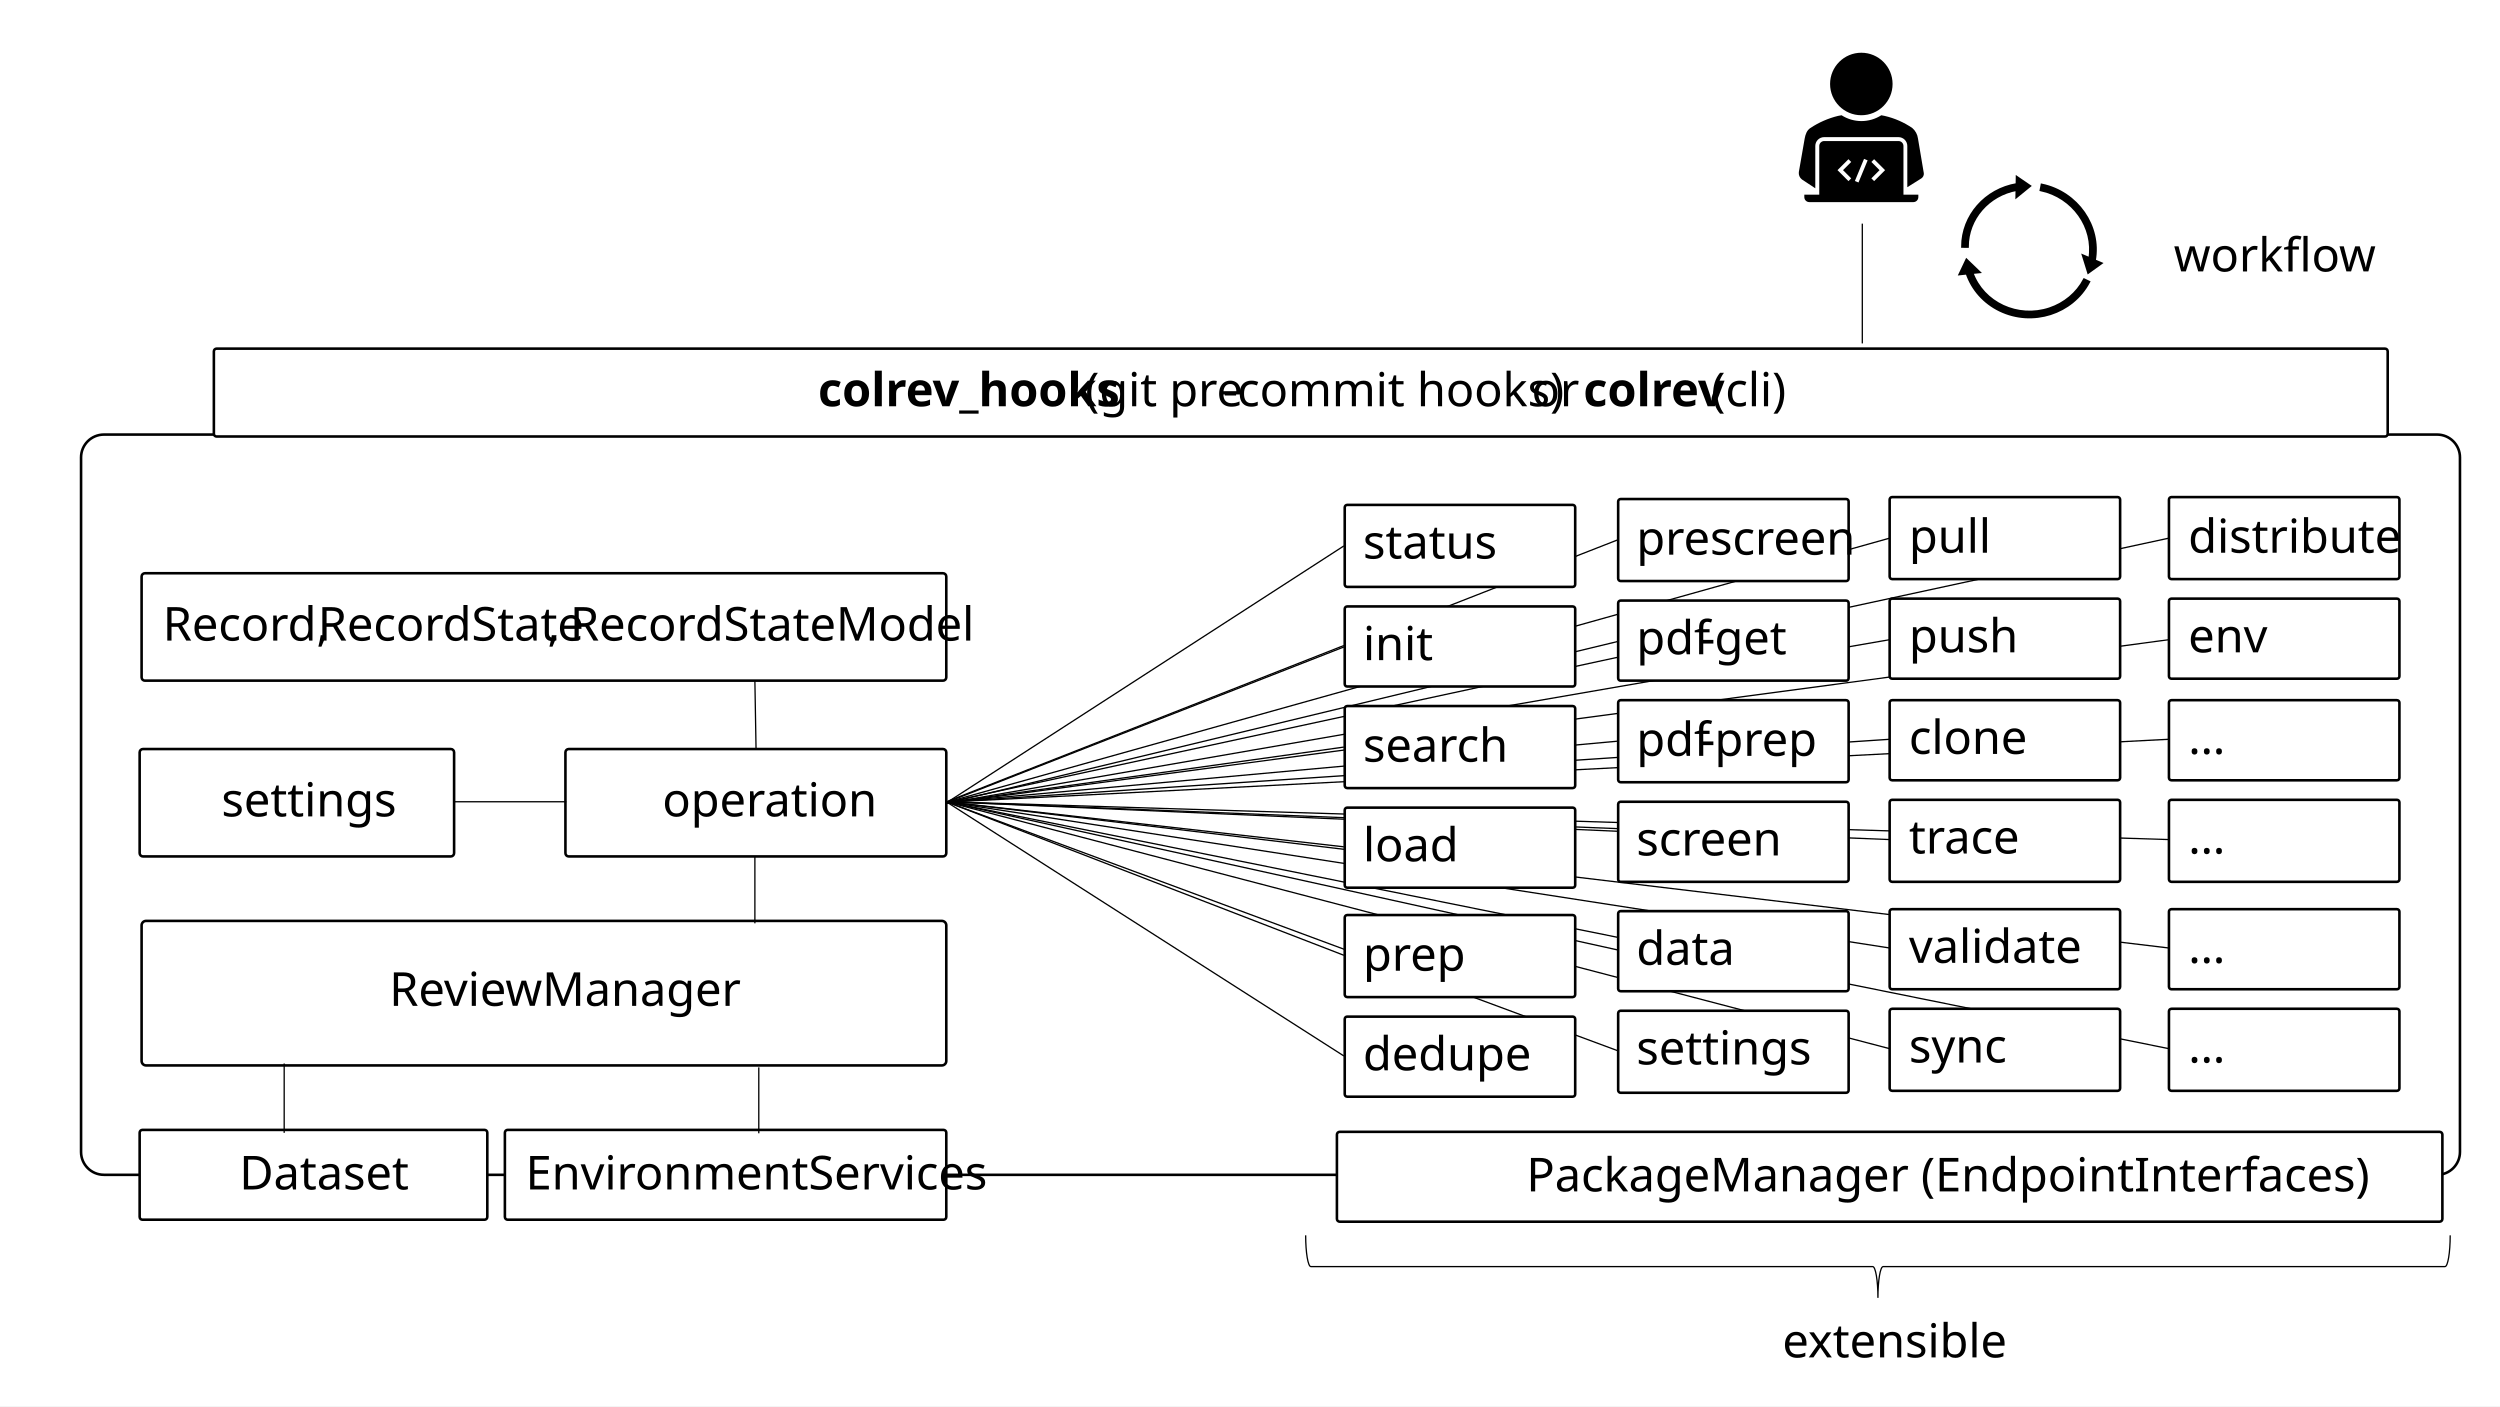
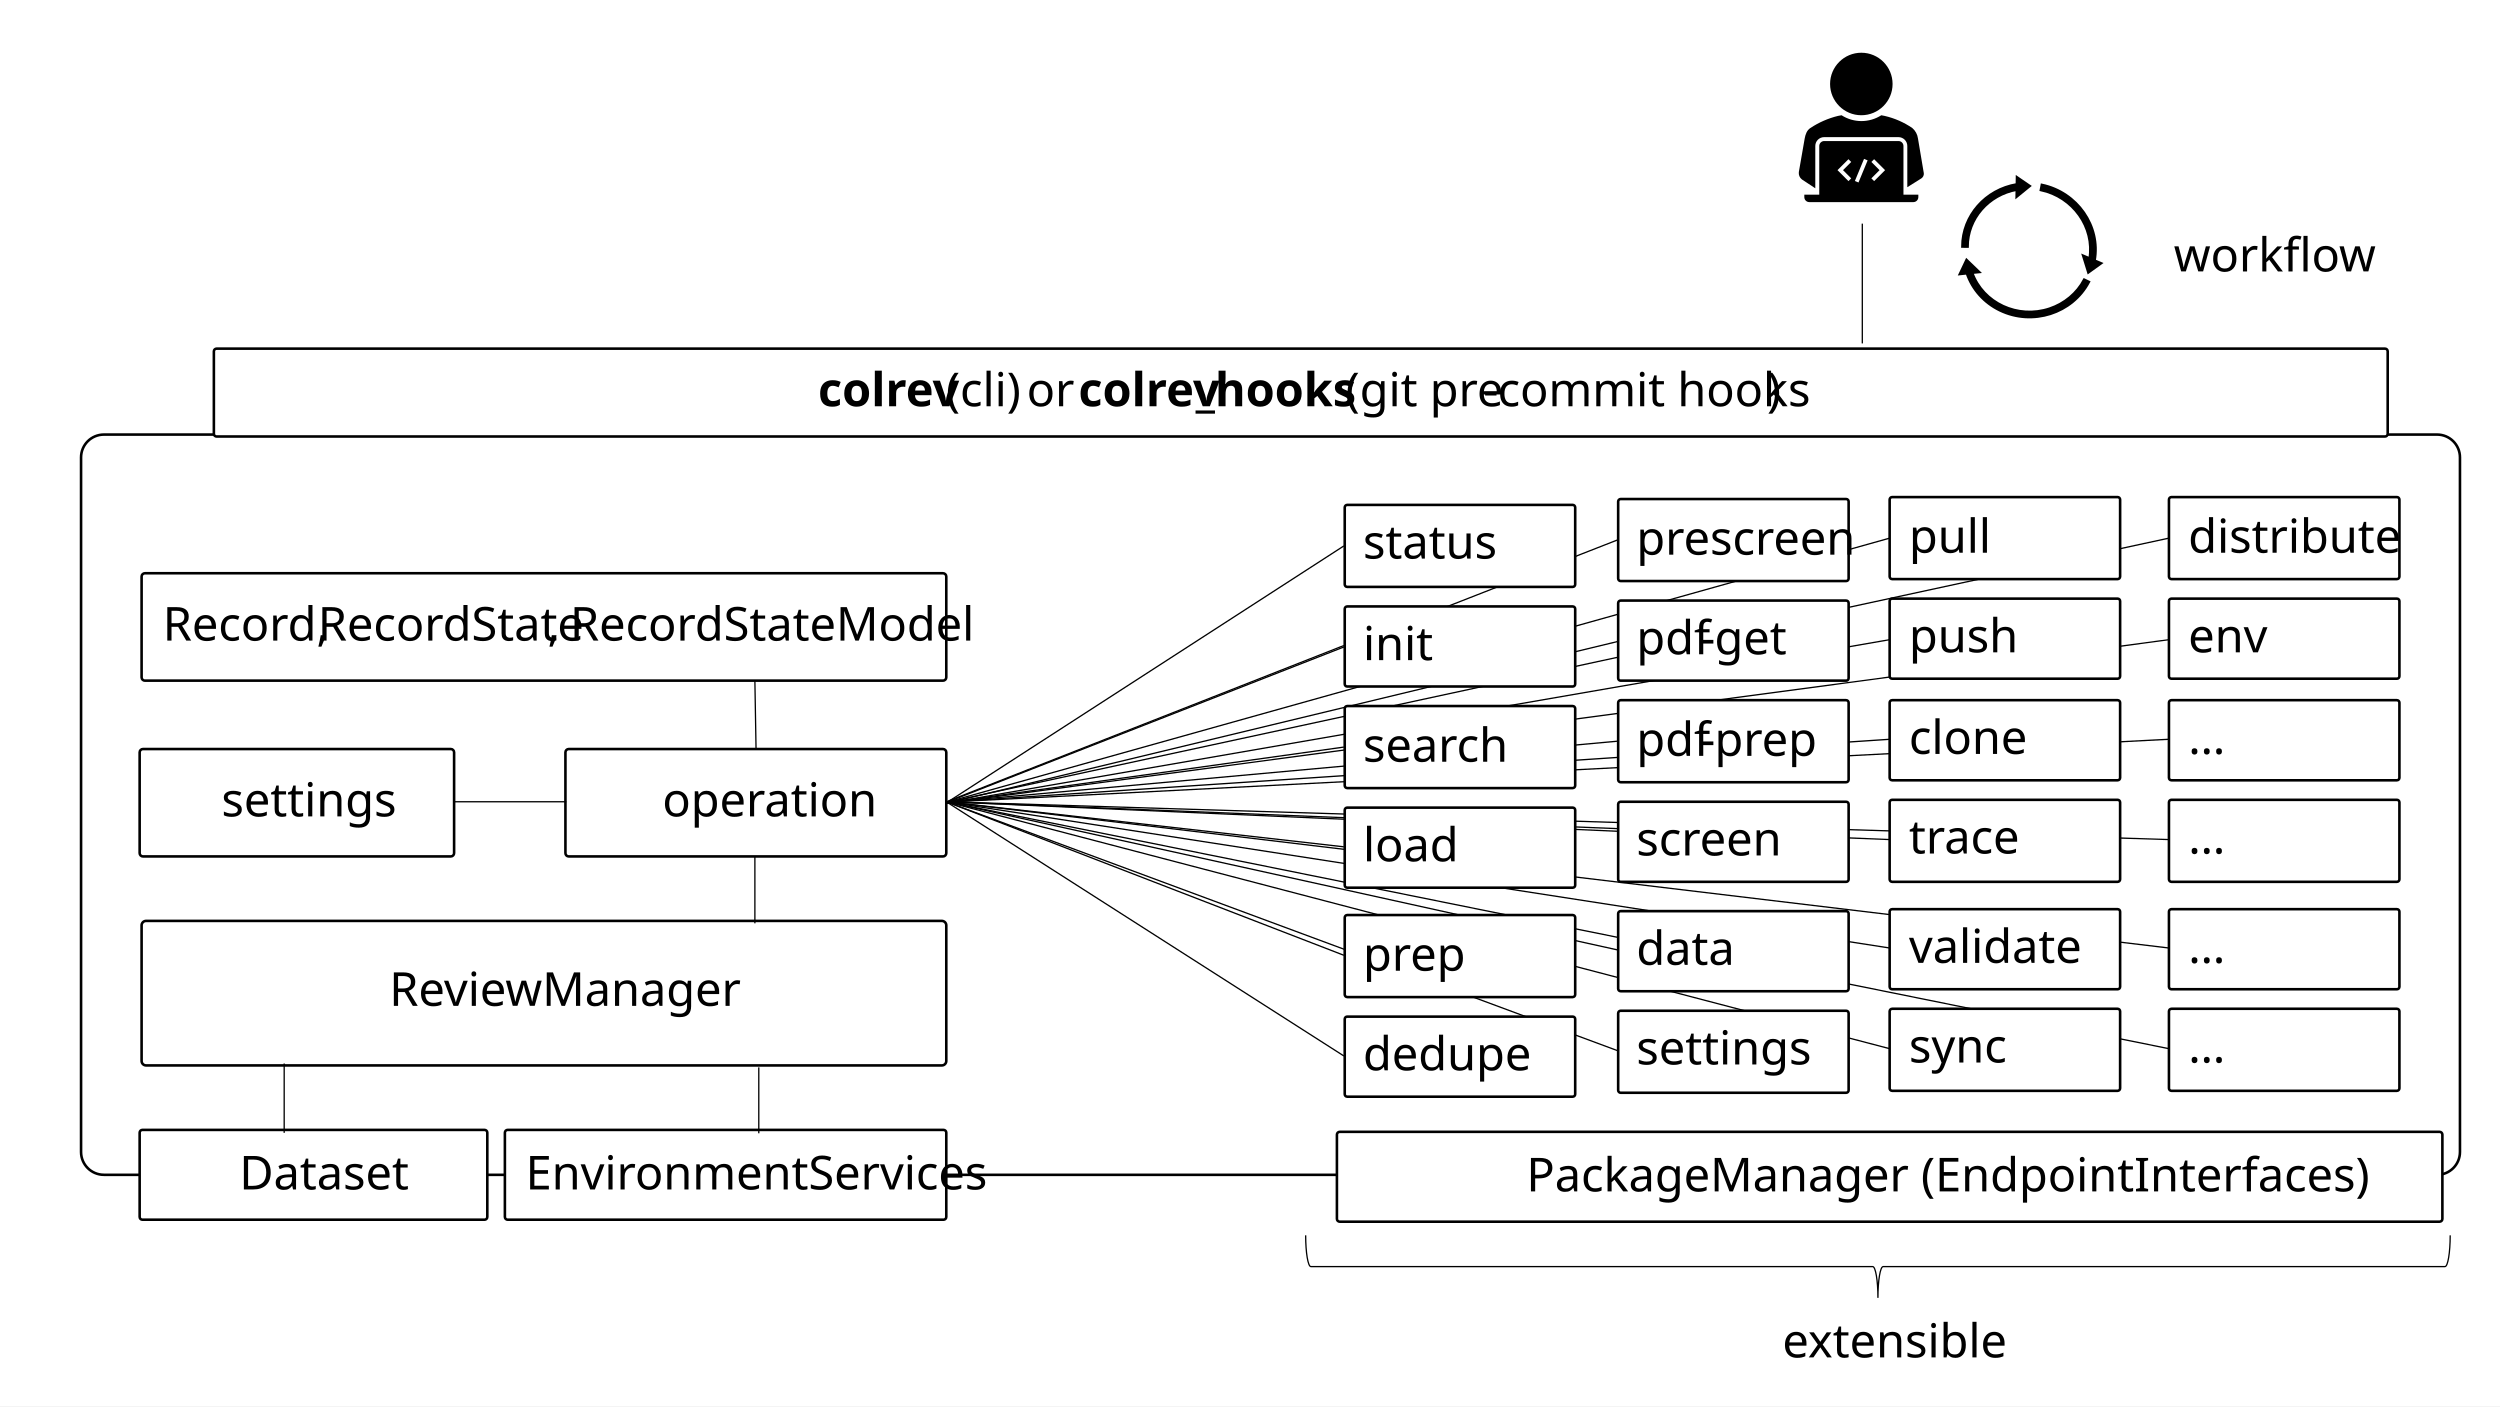
<svg xmlns="http://www.w3.org/2000/svg" width="1280" height="720" overflow="hidden">
  <defs>
    <clipPath id="clip0">
      <rect x="0" y="0" width="1280" height="720" />
    </clipPath>
    <clipPath id="clip1">
      <rect x="905" y="13" width="96" height="96" />
    </clipPath>
    <clipPath id="clip2">
      <rect x="905" y="13" width="96" height="96" />
    </clipPath>
    <clipPath id="clip3">
      <rect x="905" y="13" width="96" height="96" />
    </clipPath>
  </defs>
  <g clip-path="url(#clip0)">
    <rect x="0" y="0" width="1280" height="720" fill="#FFFFFF" />
    <path d="M41.5 234.199C41.5 227.738 46.738 222.5 53.199 222.5L1247.8 222.5C1254.26 222.5 1259.5 227.738 1259.5 234.199L1259.5 589.801C1259.5 596.262 1254.26 601.5 1247.8 601.5L53.199 601.5C46.738 601.5 41.5 596.262 41.5 589.801Z" stroke="#000000" stroke-width="1.333" stroke-miterlimit="8" fill="none" fill-rule="evenodd" />
    <path d="M289.5 385.198C289.5 384.26 290.26 383.5 291.198 383.5L482.802 383.5C483.74 383.5 484.5 384.26 484.5 385.198L484.5 436.802C484.5 437.74 483.74 438.5 482.802 438.5L291.198 438.5C290.26 438.5 289.5 437.74 289.5 436.802Z" stroke="#000000" stroke-width="1.333" stroke-miterlimit="8" fill="none" fill-rule="evenodd" />
    <text font-family="Calibri,Calibri_MSFontService,sans-serif" font-weight="400" font-size="24" transform="translate(339.141 418)">operation</text>
    <path d="M71.5 385.198C71.5 384.26 72.26 383.5 73.198 383.5L230.802 383.5C231.74 383.5 232.5 384.26 232.5 385.198L232.5 436.802C232.5 437.74 231.74 438.5 230.802 438.5L73.198 438.5C72.26 438.5 71.5 437.74 71.5 436.802Z" stroke="#000000" stroke-width="1.333" stroke-miterlimit="8" fill="none" fill-rule="evenodd" />
    <text font-family="Calibri,Calibri_MSFontService,sans-serif" font-weight="400" font-size="24" transform="translate(113.379 418)">settings</text>
    <path d="M72.5 473.784C72.5 472.523 73.523 471.5 74.784 471.5L482.216 471.5C483.477 471.5 484.5 472.523 484.5 473.784L484.5 543.216C484.5 544.477 483.477 545.5 482.216 545.5L74.784 545.5C73.523 545.5 72.5 544.477 72.5 543.216Z" stroke="#000000" stroke-width="1.333" stroke-miterlimit="8" fill="none" fill-rule="evenodd" />
    <text font-family="Calibri,Calibri_MSFontService,sans-serif" font-weight="400" font-size="24" transform="translate(199.321 515)">ReviewManager</text>
    <path d="M109.5 179.889C109.5 179.122 110.122 178.5 110.889 178.5L1221.11 178.5C1221.88 178.5 1222.5 179.122 1222.5 179.889L1222.5 222.111C1222.5 222.878 1221.88 223.5 1221.11 223.5L110.889 223.5C110.122 223.5 109.5 222.878 109.5 222.111Z" stroke="#000000" stroke-width="1.333" stroke-miterlimit="8" fill="#FFFFFF" fill-rule="evenodd" />
-     <text font-family="Calibri,Calibri_MSFontService,sans-serif" font-weight="700" font-size="24" transform="translate(418.845 208)">colrev_hooks</text>
-     <text font-family="Calibri,Calibri_MSFontService,sans-serif" font-weight="400" font-size="24" transform="translate(555.638 208)">(git pre</text>
-     <text font-family="Calibri,Calibri_MSFontService,sans-serif" font-weight="400" font-size="24" transform="translate(626.112 208)">-</text>
-     <text font-family="Calibri,Calibri_MSFontService,sans-serif" font-weight="400" font-size="24" transform="translate(633.445 208)">commit hooks)</text>
-     <text font-family="Calibri,Calibri_MSFontService,sans-serif" font-weight="400" font-size="24" transform="translate(784.192 208)">or</text>
-     <text font-family="Calibri,Calibri_MSFontService,sans-serif" font-weight="700" font-size="24" transform="translate(810.692 208)">colrev</text>
-     <text font-family="Calibri,Calibri_MSFontService,sans-serif" font-weight="400" font-size="24" transform="translate(876.185 208)">(cli)</text>
+     <text font-family="Calibri,Calibri_MSFontService,sans-serif" font-weight="700" font-size="24" transform="translate(418.845 208)">colrev</text>
+     <text font-family="Calibri,Calibri_MSFontService,sans-serif" font-weight="400" font-size="24" transform="translate(484.338 208)">(cli)</text>
+     <text font-family="Calibri,Calibri_MSFontService,sans-serif" font-weight="400" font-size="24" transform="translate(525.672 208)">or</text>
+     <text font-family="Calibri,Calibri_MSFontService,sans-serif" font-weight="700" font-size="24" transform="translate(552.172 208)">colrev</text>
+     <text font-family="Calibri,Calibri_MSFontService,sans-serif" font-weight="700" font-size="24" transform="translate(612.165 208)">_hooks</text>
+     <text font-family="Calibri,Calibri_MSFontService,sans-serif" font-weight="400" font-size="24" transform="translate(688.965 208)">(git pre</text>
+     <text font-family="Calibri,Calibri_MSFontService,sans-serif" font-weight="400" font-size="24" transform="translate(759.438 208)">-</text>
+     <text font-family="Calibri,Calibri_MSFontService,sans-serif" font-weight="400" font-size="24" transform="translate(766.772 208)">commit hooks</text>
+     <text font-family="Calibri,Calibri_MSFontService,sans-serif" font-weight="400" font-size="24" transform="translate(904.685 208)">)</text>
    <path d="M71.5 579.92C71.5 579.136 72.136 578.5 72.92 578.5L248.08 578.5C248.864 578.5 249.5 579.136 249.5 579.92L249.5 623.08C249.5 623.864 248.864 624.5 248.08 624.5L72.92 624.5C72.136 624.5 71.5 623.864 71.5 623.08Z" stroke="#000000" stroke-width="1.333" stroke-miterlimit="8" fill="#FFFFFF" fill-rule="evenodd" />
    <text font-family="Calibri,Calibri_MSFontService,sans-serif" font-weight="400" font-size="24" transform="translate(122.538 609)">Dataset</text>
    <path d="M258.5 579.92C258.5 579.136 259.136 578.5 259.92 578.5L483.08 578.5C483.864 578.5 484.5 579.136 484.5 579.92L484.5 623.08C484.5 623.864 483.864 624.5 483.08 624.5L259.92 624.5C259.136 624.5 258.5 623.864 258.5 623.08Z" stroke="#000000" stroke-width="1.333" stroke-miterlimit="8" fill="#FFFFFF" fill-rule="evenodd" />
    <text font-family="Calibri,Calibri_MSFontService,sans-serif" font-weight="400" font-size="24" transform="translate(269.11 609)">EnvironmentServices</text>
    <g clip-path="url(#clip1)">
      <g clip-path="url(#clip2)">
        <g clip-path="url(#clip3)">
          <path d="M969 43C969 51.837 961.837 59 953 59 944.163 59 937 51.837 937 43 937 34.163 944.163 27 953 27 961.837 27 969 34.163 969 43Z" />
          <path d="M982 70.91C981.727 68.827 980.695 66.918 979.1 65.55 974.828 62.624 970.045 60.525 965 59.36 964.43 59.23 963.83 59.12 963.23 59.01 957.029 62.984 949.081 62.984 942.88 59.01L941.08 59.34C936.03 60.575 931.232 62.676 926.9 65.55 925.12 66.69 924.38 68.81 924 70.91L921 88.1C920.82 89.551 921.422 90.988 922.58 91.88L929.43 96.4 929.43 74.75C929.43 72.243 931.463 70.21 933.97 70.21 933.98 70.21 933.99 70.21 934 70.21L972 70.21C974.507 70.21 976.54 72.243 976.54 74.75L976.54 95.85 983.76 91.32C984.615 90.743 985.089 89.748 985 88.72Z" />
          <path d="M974.57 99.67 974.57 74.75C974.57 73.347 973.433 72.21 972.03 72.21 972.02 72.21 972.01 72.21 972 72.21L934 72.21C932.597 72.21 931.46 73.347 931.46 74.75L931.46 99.67 923.81 99.67 923.81 100.94C923.815 102.34 924.95 103.475 926.35 103.48L979.65 103.48C981.05 103.475 982.185 102.34 982.19 100.94L982.19 99.67ZM947.82 91.32 946.41 92.73 940.8 87.12 946.41 81.51 947.82 82.92 943.63 87.12ZM951.55 93.43 949.7 92.66 954.39 81.34 956.23 82.11ZM959.55 92.73 958.14 91.32 962.33 87.12 958.14 82.92 959.55 81.51 965.16 87.12Z" />
        </g>
      </g>
    </g>
    <text font-family="Calibri,Calibri_MSFontService,sans-serif" font-weight="400" font-size="24" transform="translate(912.596 695)">extensible</text>
    <path d="M953.5 114.5 953.5 175.829" stroke="#000000" stroke-width="0.667" stroke-miterlimit="8" fill="none" fill-rule="evenodd" />
    <path d="M0 0 203.571 131.587" stroke="#000000" stroke-width="0.667" stroke-miterlimit="8" fill="none" fill-rule="evenodd" transform="matrix(-1 0 0 1 688.071 279.5)" />
    <path d="M0 0 203.571 80.031" stroke="#000000" stroke-width="0.667" stroke-miterlimit="8" fill="none" fill-rule="evenodd" transform="matrix(-1 0 0 1 688.071 330.5)" />
    <path d="M0 0 203.571 28.476" stroke="#000000" stroke-width="0.667" stroke-miterlimit="8" fill="none" fill-rule="evenodd" transform="matrix(-1 0 0 1 688.071 382.5)" />
    <path d="M688.071 433.58 484.5 410.5" stroke="#000000" stroke-width="0.667" stroke-miterlimit="8" fill="none" fill-rule="evenodd" />
    <path d="M0 0 57.426 0" stroke="#000000" stroke-width="0.667" stroke-miterlimit="8" fill="none" fill-rule="evenodd" transform="matrix(-1 0 0 1 289.926 410.5)" />
    <path d="M0 0 0 34.238" stroke="#000000" stroke-width="0.667" stroke-miterlimit="8" fill="none" fill-rule="evenodd" transform="matrix(-1 0 0 1 386.5 438.5)" />
    <path d="M145.5 544.5 145.5 580.017" stroke="#000000" stroke-width="0.667" stroke-miterlimit="8" fill="none" fill-rule="evenodd" />
    <path d="M388.5 546.5 388.5 580.246" stroke="#000000" stroke-width="0.667" stroke-miterlimit="8" fill="none" fill-rule="evenodd" />
    <path d="M1045.44 94.685C1063.57 98.53 1075.59 115.808 1072.39 133.42L1075.67 134.811 1069.25 139.436 1066.63 130.982 1069.91 132.372C1072.49 116.333 1061.43 100.777 1044.95 97.254Z" stroke="#000000" stroke-width="1.333" stroke-miterlimit="8" fill-rule="evenodd" />
    <path d="M1004.75 126.219C1004.8 110.487 1016.55 97.097 1032.66 94.406L1032.72 90.831 1039.17 95.241 1032.55 100.641 1032.61 97.068C1017.98 99.738 1007.41 111.952 1007.37 126.24Z" stroke="#000000" stroke-width="1.333" stroke-miterlimit="8" fill-rule="evenodd" />
    <path d="M1069.48 144.354C1061.02 160.432 1040.64 166.935 1023.96 158.878 1015.91 154.988 1009.81 148.158 1007.04 139.907L1003.49 140.275 1006.88 133.123 1013.26 139.263 1009.71 139.63C1015.32 155.247 1033.09 163.49 1049.42 158.042 1057.09 155.481 1063.44 150.164 1067.12 143.216Z" stroke="#000000" stroke-width="1.333" stroke-miterlimit="8" fill-rule="evenodd" />
    <text font-family="Calibri,Calibri_MSFontService,sans-serif" font-weight="400" font-size="24" transform="translate(1112.96 139)">workflow</text>
    <path d="M0 0 343.527 134.369" stroke="#000000" stroke-width="0.667" stroke-miterlimit="8" fill="none" fill-rule="evenodd" transform="matrix(-1 0 0 1 828.027 276.5)" />
    <path d="M0 0 343.527 82.814" stroke="#000000" stroke-width="0.667" stroke-miterlimit="8" fill="none" fill-rule="evenodd" transform="matrix(-1 0 0 1 828.027 328.5)" />
    <path d="M0 0 343.527 31.258" stroke="#000000" stroke-width="0.667" stroke-miterlimit="8" fill="none" fill-rule="evenodd" transform="matrix(-1 0 0 1 828.027 379.5)" />
    <path d="M945.916 430.798 484.5 410.5" stroke="#000000" stroke-width="0.667" stroke-miterlimit="8" fill="none" fill-rule="evenodd" />
    <path d="M0 0 483.088 135.306" stroke="#000000" stroke-width="0.667" stroke-miterlimit="8" fill="none" fill-rule="evenodd" transform="matrix(-1 0 0 1 967.588 275.5)" />
    <path d="M0 0 483.088 83.751" stroke="#000000" stroke-width="0.667" stroke-miterlimit="8" fill="none" fill-rule="evenodd" transform="matrix(-1 0 0 1 967.588 327.5)" />
    <path d="M0 0 483.088 32.195" stroke="#000000" stroke-width="0.667" stroke-miterlimit="8" fill="none" fill-rule="evenodd" transform="matrix(-1 0 0 1 967.588 378.5)" />
    <path d="M967.588 429.861 484.5 410.5" stroke="#000000" stroke-width="0.667" stroke-miterlimit="8" fill="none" fill-rule="evenodd" />
    <path d="M1110.59 429.861 484.5 410.5" stroke="#000000" stroke-width="0.667" stroke-miterlimit="8" fill="none" fill-rule="evenodd" />
    <path d="M688.071 540.666 484.5 410.5" stroke="#000000" stroke-width="0.667" stroke-miterlimit="8" fill="none" fill-rule="evenodd" />
    <path d="M828.027 486.328 484.5 410.5" stroke="#000000" stroke-width="0.667" stroke-miterlimit="8" fill="none" fill-rule="evenodd" />
    <path d="M828.027 537.884 484.5 410.5" stroke="#000000" stroke-width="0.667" stroke-miterlimit="8" fill="none" fill-rule="evenodd" />
    <path d="M967.588 485.391 484.5 410.5" stroke="#000000" stroke-width="0.667" stroke-miterlimit="8" fill="none" fill-rule="evenodd" />
    <path d="M967.588 536.947 484.5 410.5" stroke="#000000" stroke-width="0.667" stroke-miterlimit="8" fill="none" fill-rule="evenodd" />
    <path d="M1254.5 632.5C1254.5 641.337 1253.31 648.5 1251.83 648.5L964.167 648.5C962.694 648.5 961.5 655.663 961.5 664.5 961.5 655.663 960.306 648.5 958.833 648.5L671.167 648.5C669.694 648.5 668.5 641.336 668.5 632.499" stroke="#000000" stroke-width="0.667" stroke-miterlimit="8" fill="none" fill-rule="evenodd" />
    <path d="M0 0 626.088 135.306" stroke="#000000" stroke-width="0.667" stroke-miterlimit="8" fill="none" fill-rule="evenodd" transform="matrix(-1 0 0 1 1110.59 275.5)" />
    <path d="M0 0 626.088 83.751" stroke="#000000" stroke-width="0.667" stroke-miterlimit="8" fill="none" fill-rule="evenodd" transform="matrix(-1 0 0 1 1110.59 327.5)" />
    <path d="M0 0 626.088 32.195" stroke="#000000" stroke-width="0.667" stroke-miterlimit="8" fill="none" fill-rule="evenodd" transform="matrix(-1 0 0 1 1110.59 378.5)" />
    <path d="M1110.59 485.391 484.5 410.5" stroke="#000000" stroke-width="0.667" stroke-miterlimit="8" fill="none" fill-rule="evenodd" />
    <path d="M1110.59 536.947 484.5 410.5" stroke="#000000" stroke-width="0.667" stroke-miterlimit="8" fill="none" fill-rule="evenodd" />
    <path d="M386.5 348.5 387.088 383.137" stroke="#000000" stroke-width="0.667" stroke-miterlimit="8" fill="none" fill-rule="evenodd" />
    <path d="M688.071 489.111 484.5 410.5" stroke="#000000" stroke-width="0.667" stroke-miterlimit="8" fill="none" fill-rule="evenodd" />
    <path d="M828.5 256.797C828.5 256.081 829.081 255.5 829.797 255.5L945.203 255.5C945.92 255.5 946.5 256.081 946.5 256.797L946.5 296.204C946.5 296.92 945.92 297.5 945.203 297.5L829.797 297.5C829.081 297.5 828.5 296.92 828.5 296.204Z" stroke="#000000" stroke-width="1.333" stroke-miterlimit="8" fill="#FFFFFF" fill-rule="evenodd" />
    <text font-family="Calibri,Calibri_MSFontService,sans-serif" font-weight="400" font-size="24" transform="translate(837.815 284)">prescreen</text>
    <path d="M828.5 308.766C828.5 308.067 829.067 307.5 829.766 307.5L945.234 307.5C945.933 307.5 946.5 308.067 946.5 308.766L946.5 347.234C946.5 347.933 945.933 348.5 945.234 348.5L829.766 348.5C829.067 348.5 828.5 347.933 828.5 347.234Z" stroke="#000000" stroke-width="1.333" stroke-miterlimit="8" fill="#FFFFFF" fill-rule="evenodd" />
    <text font-family="Calibri,Calibri_MSFontService,sans-serif" font-weight="400" font-size="24" transform="translate(837.815 335)">pdf</text>
    <text font-family="Calibri,Calibri_MSFontService,sans-serif" font-weight="400" font-size="24" transform="translate(870.481 335)">-</text>
    <text font-family="Calibri,Calibri_MSFontService,sans-serif" font-weight="400" font-size="24" transform="translate(877.815 335)">get</text>
    <path d="M828.5 359.797C828.5 359.081 829.081 358.5 829.797 358.5L945.203 358.5C945.92 358.5 946.5 359.081 946.5 359.797L946.5 399.204C946.5 399.92 945.92 400.5 945.203 400.5L829.797 400.5C829.081 400.5 828.5 399.92 828.5 399.204Z" stroke="#000000" stroke-width="1.333" stroke-miterlimit="8" fill="#FFFFFF" fill-rule="evenodd" />
    <text font-family="Calibri,Calibri_MSFontService,sans-serif" font-weight="400" font-size="24" transform="translate(837.815 387)">pdf</text>
    <text font-family="Calibri,Calibri_MSFontService,sans-serif" font-weight="400" font-size="24" transform="translate(870.481 387)">-</text>
    <text font-family="Calibri,Calibri_MSFontService,sans-serif" font-weight="400" font-size="24" transform="translate(877.815 387)">prep</text>
    <path d="M967.5 255.797C967.5 255.081 968.081 254.5 968.797 254.5L1084.2 254.5C1084.92 254.5 1085.5 255.081 1085.5 255.797L1085.5 295.204C1085.5 295.92 1084.92 296.5 1084.2 296.5L968.797 296.5C968.081 296.5 967.5 295.92 967.5 295.204Z" stroke="#000000" stroke-width="1.333" stroke-miterlimit="8" fill="#FFFFFF" fill-rule="evenodd" />
    <text font-family="Calibri,Calibri_MSFontService,sans-serif" font-weight="400" font-size="24" transform="translate(977.375 283)">pull</text>
    <path d="M967.5 307.766C967.5 307.067 968.067 306.5 968.766 306.5L1084.23 306.5C1084.93 306.5 1085.5 307.067 1085.5 307.766L1085.5 346.234C1085.5 346.933 1084.93 347.5 1084.23 347.5L968.766 347.5C968.067 347.5 967.5 346.933 967.5 346.234Z" stroke="#000000" stroke-width="1.333" stroke-miterlimit="8" fill="#FFFFFF" fill-rule="evenodd" />
    <text font-family="Calibri,Calibri_MSFontService,sans-serif" font-weight="400" font-size="24" transform="translate(977.375 334)">push</text>
    <path d="M967.5 359.766C967.5 359.067 968.067 358.5 968.766 358.5L1084.23 358.5C1084.93 358.5 1085.5 359.067 1085.5 359.766L1085.5 398.234C1085.5 398.933 1084.93 399.5 1084.23 399.5L968.766 399.5C968.067 399.5 967.5 398.933 967.5 398.234Z" stroke="#000000" stroke-width="1.333" stroke-miterlimit="8" fill="#FFFFFF" fill-rule="evenodd" />
    <text font-family="Calibri,Calibri_MSFontService,sans-serif" font-weight="400" font-size="24" transform="translate(977.375 386)">clone</text>
    <path d="M828.5 467.766C828.5 467.067 829.067 466.5 829.766 466.5L945.234 466.5C945.933 466.5 946.5 467.067 946.5 467.766L946.5 506.234C946.5 506.933 945.933 507.5 945.234 507.5L829.766 507.5C829.067 507.5 828.5 506.933 828.5 506.234Z" stroke="#000000" stroke-width="1.333" stroke-miterlimit="8" fill="#FFFFFF" fill-rule="evenodd" />
    <text font-family="Calibri,Calibri_MSFontService,sans-serif" font-weight="400" font-size="24" transform="translate(837.815 494)">data</text>
    <path d="M828.5 518.797C828.5 518.081 829.081 517.5 829.797 517.5L945.203 517.5C945.92 517.5 946.5 518.081 946.5 518.797L946.5 558.204C946.5 558.92 945.92 559.5 945.203 559.5L829.797 559.5C829.081 559.5 828.5 558.92 828.5 558.204Z" stroke="#000000" stroke-width="1.333" stroke-miterlimit="8" fill="#FFFFFF" fill-rule="evenodd" />
    <text font-family="Calibri,Calibri_MSFontService,sans-serif" font-weight="400" font-size="24" transform="translate(837.815 545)">settings</text>
    <path d="M967.5 466.766C967.5 466.067 968.067 465.5 968.766 465.5L1084.23 465.5C1084.93 465.5 1085.5 466.067 1085.5 466.766L1085.5 505.234C1085.5 505.933 1084.93 506.5 1084.23 506.5L968.766 506.5C968.067 506.5 967.5 505.933 967.5 505.234Z" stroke="#000000" stroke-width="1.333" stroke-miterlimit="8" fill="#FFFFFF" fill-rule="evenodd" />
    <text font-family="Calibri,Calibri_MSFontService,sans-serif" font-weight="400" font-size="24" transform="translate(977.375 493)">validate</text>
    <path d="M967.5 517.797C967.5 517.081 968.081 516.5 968.797 516.5L1084.2 516.5C1084.92 516.5 1085.5 517.081 1085.5 517.797L1085.5 557.204C1085.5 557.92 1084.92 558.5 1084.2 558.5L968.797 558.5C968.081 558.5 967.5 557.92 967.5 557.204Z" stroke="#000000" stroke-width="1.333" stroke-miterlimit="8" fill="#FFFFFF" fill-rule="evenodd" />
    <text font-family="Calibri,Calibri_MSFontService,sans-serif" font-weight="400" font-size="24" transform="translate(977.375 544)">sync</text>
    <path d="M828.5 411.766C828.5 411.067 829.067 410.5 829.766 410.5L945.234 410.5C945.933 410.5 946.5 411.067 946.5 411.766L946.5 450.234C946.5 450.933 945.933 451.5 945.234 451.5L829.766 451.5C829.067 451.5 828.5 450.933 828.5 450.234Z" stroke="#000000" stroke-width="1.333" stroke-miterlimit="8" fill="#FFFFFF" fill-rule="evenodd" />
    <text font-family="Calibri,Calibri_MSFontService,sans-serif" font-weight="400" font-size="24" transform="translate(837.815 438)">screen</text>
    <path d="M967.5 410.797C967.5 410.081 968.081 409.5 968.797 409.5L1084.2 409.5C1084.92 409.5 1085.5 410.081 1085.5 410.797L1085.5 450.204C1085.5 450.92 1084.92 451.5 1084.2 451.5L968.797 451.5C968.081 451.5 967.5 450.92 967.5 450.204Z" stroke="#000000" stroke-width="1.333" stroke-miterlimit="8" fill="#FFFFFF" fill-rule="evenodd" />
    <text font-family="Calibri,Calibri_MSFontService,sans-serif" font-weight="400" font-size="24" transform="translate(977.375 437)">trace</text>
    <path d="M1110.5 255.797C1110.5 255.081 1111.08 254.5 1111.8 254.5L1227.2 254.5C1227.92 254.5 1228.5 255.081 1228.5 255.797L1228.5 295.204C1228.5 295.92 1227.92 296.5 1227.2 296.5L1111.8 296.5C1111.08 296.5 1110.5 295.92 1110.5 295.204Z" stroke="#000000" stroke-width="1.333" stroke-miterlimit="8" fill="#FFFFFF" fill-rule="evenodd" />
    <text font-family="Calibri,Calibri_MSFontService,sans-serif" font-weight="400" font-size="24" transform="translate(1120.38 283)">distribute</text>
    <path d="M1110.5 307.766C1110.5 307.067 1111.07 306.5 1111.77 306.5L1227.23 306.5C1227.93 306.5 1228.5 307.067 1228.5 307.766L1228.5 346.234C1228.5 346.933 1227.93 347.5 1227.23 347.5L1111.77 347.5C1111.07 347.5 1110.5 346.933 1110.5 346.234Z" stroke="#000000" stroke-width="1.333" stroke-miterlimit="8" fill="#FFFFFF" fill-rule="evenodd" />
    <text font-family="Calibri,Calibri_MSFontService,sans-serif" font-weight="400" font-size="24" transform="translate(1120.38 334)">env</text>
    <path d="M1110.5 359.766C1110.5 359.067 1111.07 358.5 1111.77 358.5L1227.23 358.5C1227.93 358.5 1228.5 359.067 1228.5 359.766L1228.5 398.234C1228.5 398.933 1227.93 399.5 1227.23 399.5L1111.77 399.5C1111.07 399.5 1110.5 398.933 1110.5 398.234Z" stroke="#000000" stroke-width="1.333" stroke-miterlimit="8" fill="#FFFFFF" fill-rule="evenodd" />
    <text font-family="Calibri,Calibri_MSFontService,sans-serif" font-weight="400" font-size="24" transform="translate(1120.38 386)">…</text>
    <path d="M1110.5 466.766C1110.5 466.067 1111.07 465.5 1111.77 465.5L1227.23 465.5C1227.93 465.5 1228.5 466.067 1228.5 466.766L1228.5 505.234C1228.5 505.933 1227.93 506.5 1227.23 506.5L1111.77 506.5C1111.07 506.5 1110.5 505.933 1110.5 505.234Z" stroke="#000000" stroke-width="1.333" stroke-miterlimit="8" fill="#FFFFFF" fill-rule="evenodd" />
    <text font-family="Calibri,Calibri_MSFontService,sans-serif" font-weight="400" font-size="24" transform="translate(1120.38 493)">…</text>
    <path d="M1110.5 517.797C1110.5 517.081 1111.08 516.5 1111.8 516.5L1227.2 516.5C1227.92 516.5 1228.5 517.081 1228.5 517.797L1228.5 557.204C1228.5 557.92 1227.92 558.5 1227.2 558.5L1111.8 558.5C1111.08 558.5 1110.5 557.92 1110.5 557.204Z" stroke="#000000" stroke-width="1.333" stroke-miterlimit="8" fill="#FFFFFF" fill-rule="evenodd" />
    <text font-family="Calibri,Calibri_MSFontService,sans-serif" font-weight="400" font-size="24" transform="translate(1120.38 544)">…</text>
    <path d="M1110.5 410.797C1110.5 410.081 1111.08 409.5 1111.8 409.5L1227.2 409.5C1227.92 409.5 1228.5 410.081 1228.5 410.797L1228.5 450.204C1228.5 450.92 1227.92 451.5 1227.2 451.5L1111.8 451.5C1111.08 451.5 1110.5 450.92 1110.5 450.204Z" stroke="#000000" stroke-width="1.333" stroke-miterlimit="8" fill="#FFFFFF" fill-rule="evenodd" />
    <text font-family="Calibri,Calibri_MSFontService,sans-serif" font-weight="400" font-size="24" transform="translate(1120.38 437)">…</text>
    <path d="M688.5 259.797C688.5 259.081 689.081 258.5 689.797 258.5L805.203 258.5C805.92 258.5 806.5 259.081 806.5 259.797L806.5 299.204C806.5 299.92 805.92 300.5 805.203 300.5L689.797 300.5C689.081 300.5 688.5 299.92 688.5 299.204Z" stroke="#000000" stroke-width="1.333" stroke-miterlimit="8" fill="#FFFFFF" fill-rule="evenodd" />
    <text font-family="Calibri,Calibri_MSFontService,sans-serif" font-weight="400" font-size="24" transform="translate(697.858 286)">status</text>
    <path d="M688.5 311.766C688.5 311.067 689.067 310.5 689.766 310.5L805.234 310.5C805.933 310.5 806.5 311.067 806.5 311.766L806.5 350.234C806.5 350.933 805.933 351.5 805.234 351.5L689.766 351.5C689.067 351.5 688.5 350.933 688.5 350.234Z" stroke="#000000" stroke-width="1.333" stroke-miterlimit="8" fill="#FFFFFF" fill-rule="evenodd" />
    <text font-family="Calibri,Calibri_MSFontService,sans-serif" font-weight="400" font-size="24" transform="translate(697.858 338)">init</text>
    <path d="M688.5 362.797C688.5 362.081 689.081 361.5 689.797 361.5L805.203 361.5C805.92 361.5 806.5 362.081 806.5 362.797L806.5 402.204C806.5 402.92 805.92 403.5 805.203 403.5L689.797 403.5C689.081 403.5 688.5 402.92 688.5 402.204Z" stroke="#000000" stroke-width="1.333" stroke-miterlimit="8" fill="#FFFFFF" fill-rule="evenodd" />
    <text font-family="Calibri,Calibri_MSFontService,sans-serif" font-weight="400" font-size="24" transform="translate(697.858 390)">search</text>
    <path d="M688.5 414.766C688.5 414.067 689.067 413.5 689.766 413.5L805.234 413.5C805.933 413.5 806.5 414.067 806.5 414.766L806.5 453.234C806.5 453.933 805.933 454.5 805.234 454.5L689.766 454.5C689.067 454.5 688.5 453.933 688.5 453.234Z" stroke="#000000" stroke-width="1.333" stroke-miterlimit="8" fill="#FFFFFF" fill-rule="evenodd" />
    <text font-family="Calibri,Calibri_MSFontService,sans-serif" font-weight="400" font-size="24" transform="translate(697.858 441)">load</text>
    <path d="M688.5 469.797C688.5 469.081 689.081 468.5 689.797 468.5L805.203 468.5C805.92 468.5 806.5 469.081 806.5 469.797L806.5 509.204C806.5 509.92 805.92 510.5 805.203 510.5L689.797 510.5C689.081 510.5 688.5 509.92 688.5 509.204Z" stroke="#000000" stroke-width="1.333" stroke-miterlimit="8" fill="#FFFFFF" fill-rule="evenodd" />
    <text font-family="Calibri,Calibri_MSFontService,sans-serif" font-weight="400" font-size="24" transform="translate(697.858 497)">prep</text>
    <path d="M688.5 521.766C688.5 521.067 689.067 520.5 689.766 520.5L805.234 520.5C805.933 520.5 806.5 521.067 806.5 521.766L806.5 560.234C806.5 560.933 805.933 561.5 805.234 561.5L689.766 561.5C689.067 561.5 688.5 560.933 688.5 560.234Z" stroke="#000000" stroke-width="1.333" stroke-miterlimit="8" fill="#FFFFFF" fill-rule="evenodd" />
    <text font-family="Calibri,Calibri_MSFontService,sans-serif" font-weight="400" font-size="24" transform="translate(697.858 548)">dedupe</text>
    <path d="M72.5 295.198C72.5 294.26 73.26 293.5 74.198 293.5L482.802 293.5C483.74 293.5 484.5 294.26 484.5 295.198L484.5 346.802C484.5 347.74 483.74 348.5 482.802 348.5L74.198 348.5C73.26 348.5 72.5 347.74 72.5 346.802Z" stroke="#000000" stroke-width="1.333" stroke-miterlimit="8" fill="none" fill-rule="evenodd" />
    <text font-family="Calibri,Calibri_MSFontService,sans-serif" font-weight="400" font-size="24" transform="translate(83.3345 328)">Record,</text>
    <text font-family="Calibri,Calibri_MSFontService,sans-serif" font-weight="400" font-size="24" transform="translate(162.721 328)">RecordState</text>
    <text font-family="Calibri,Calibri_MSFontService,sans-serif" font-weight="400" font-size="24" transform="translate(280.335 328)">,</text>
    <text font-family="Calibri,Calibri_MSFontService,sans-serif" font-weight="400" font-size="24" transform="translate(291.835 328)">RecordStateModel</text>
    <path d="M684.5 580.92C684.5 580.136 685.136 579.5 685.92 579.5L1249.08 579.5C1249.86 579.5 1250.5 580.136 1250.5 580.92L1250.5 624.08C1250.5 624.864 1249.86 625.5 1249.08 625.5L685.92 625.5C685.136 625.5 684.5 624.864 684.5 624.08Z" stroke="#000000" stroke-width="1.333" stroke-miterlimit="8" fill="#FFFFFF" fill-rule="evenodd" />
    <text font-family="Calibri,Calibri_MSFontService,sans-serif" font-weight="400" font-size="24" transform="translate(781.519 610)">PackageManager (EndpointInterfaces)</text>
  </g>
</svg>
